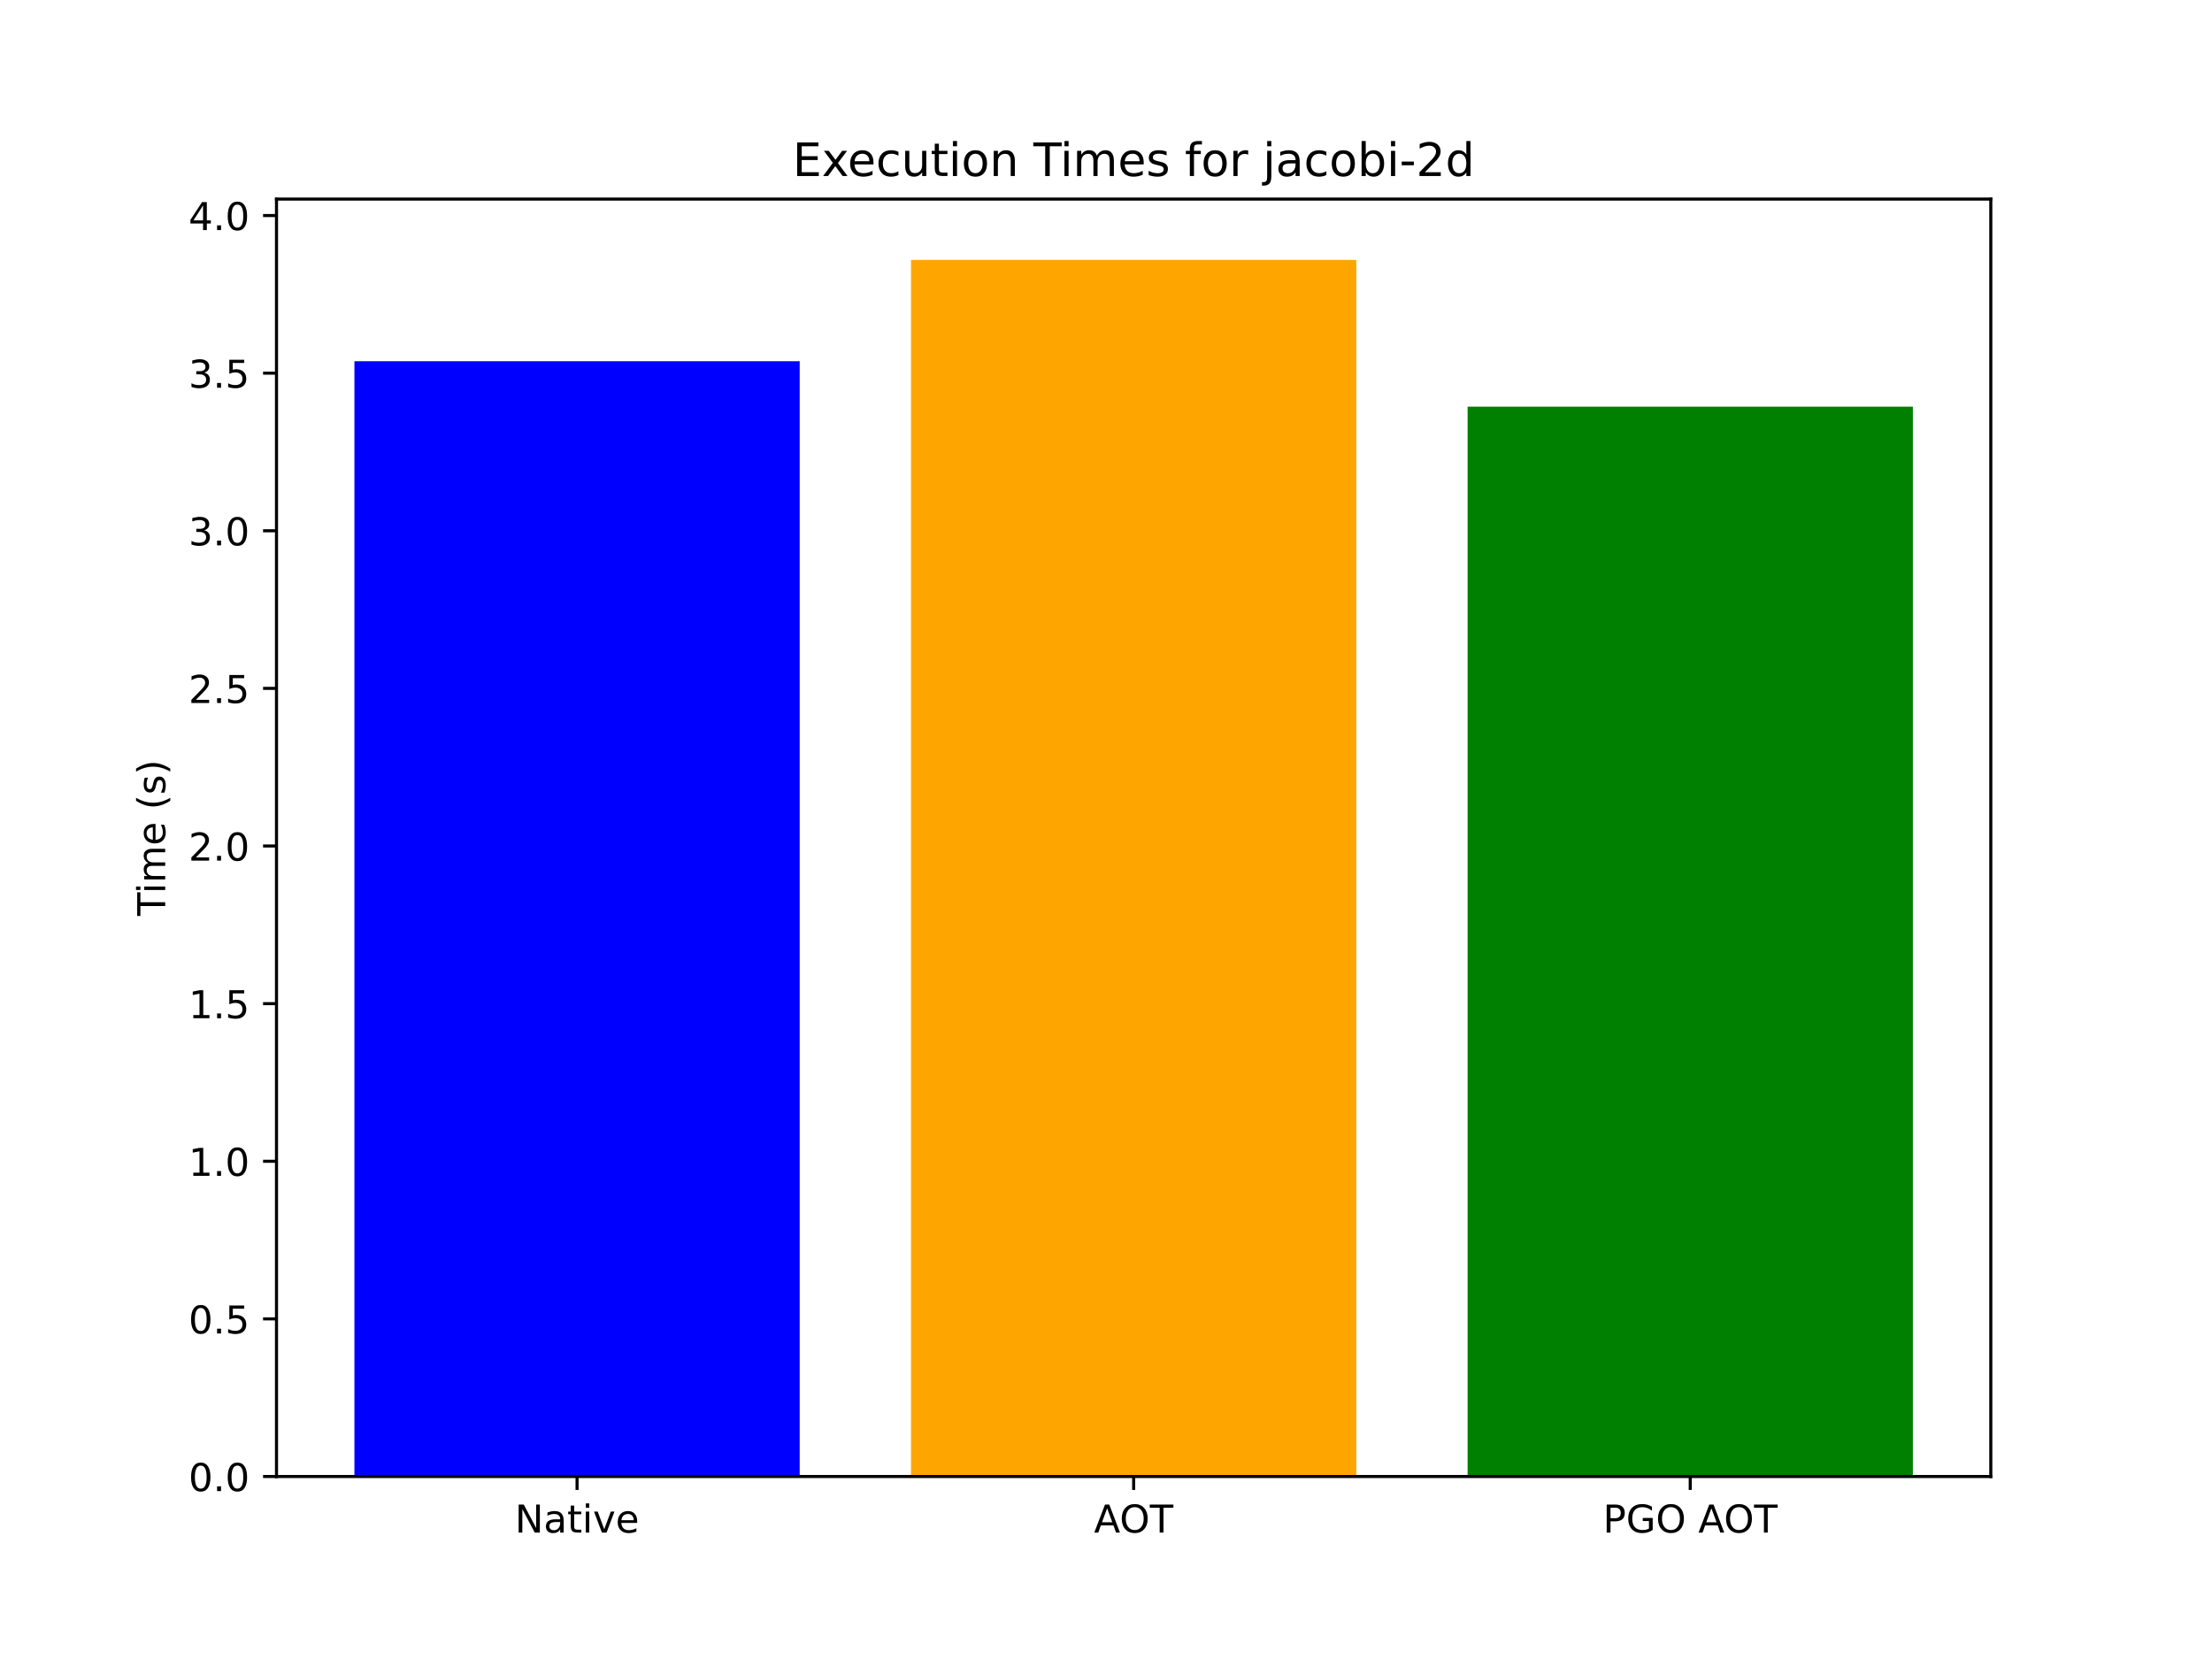
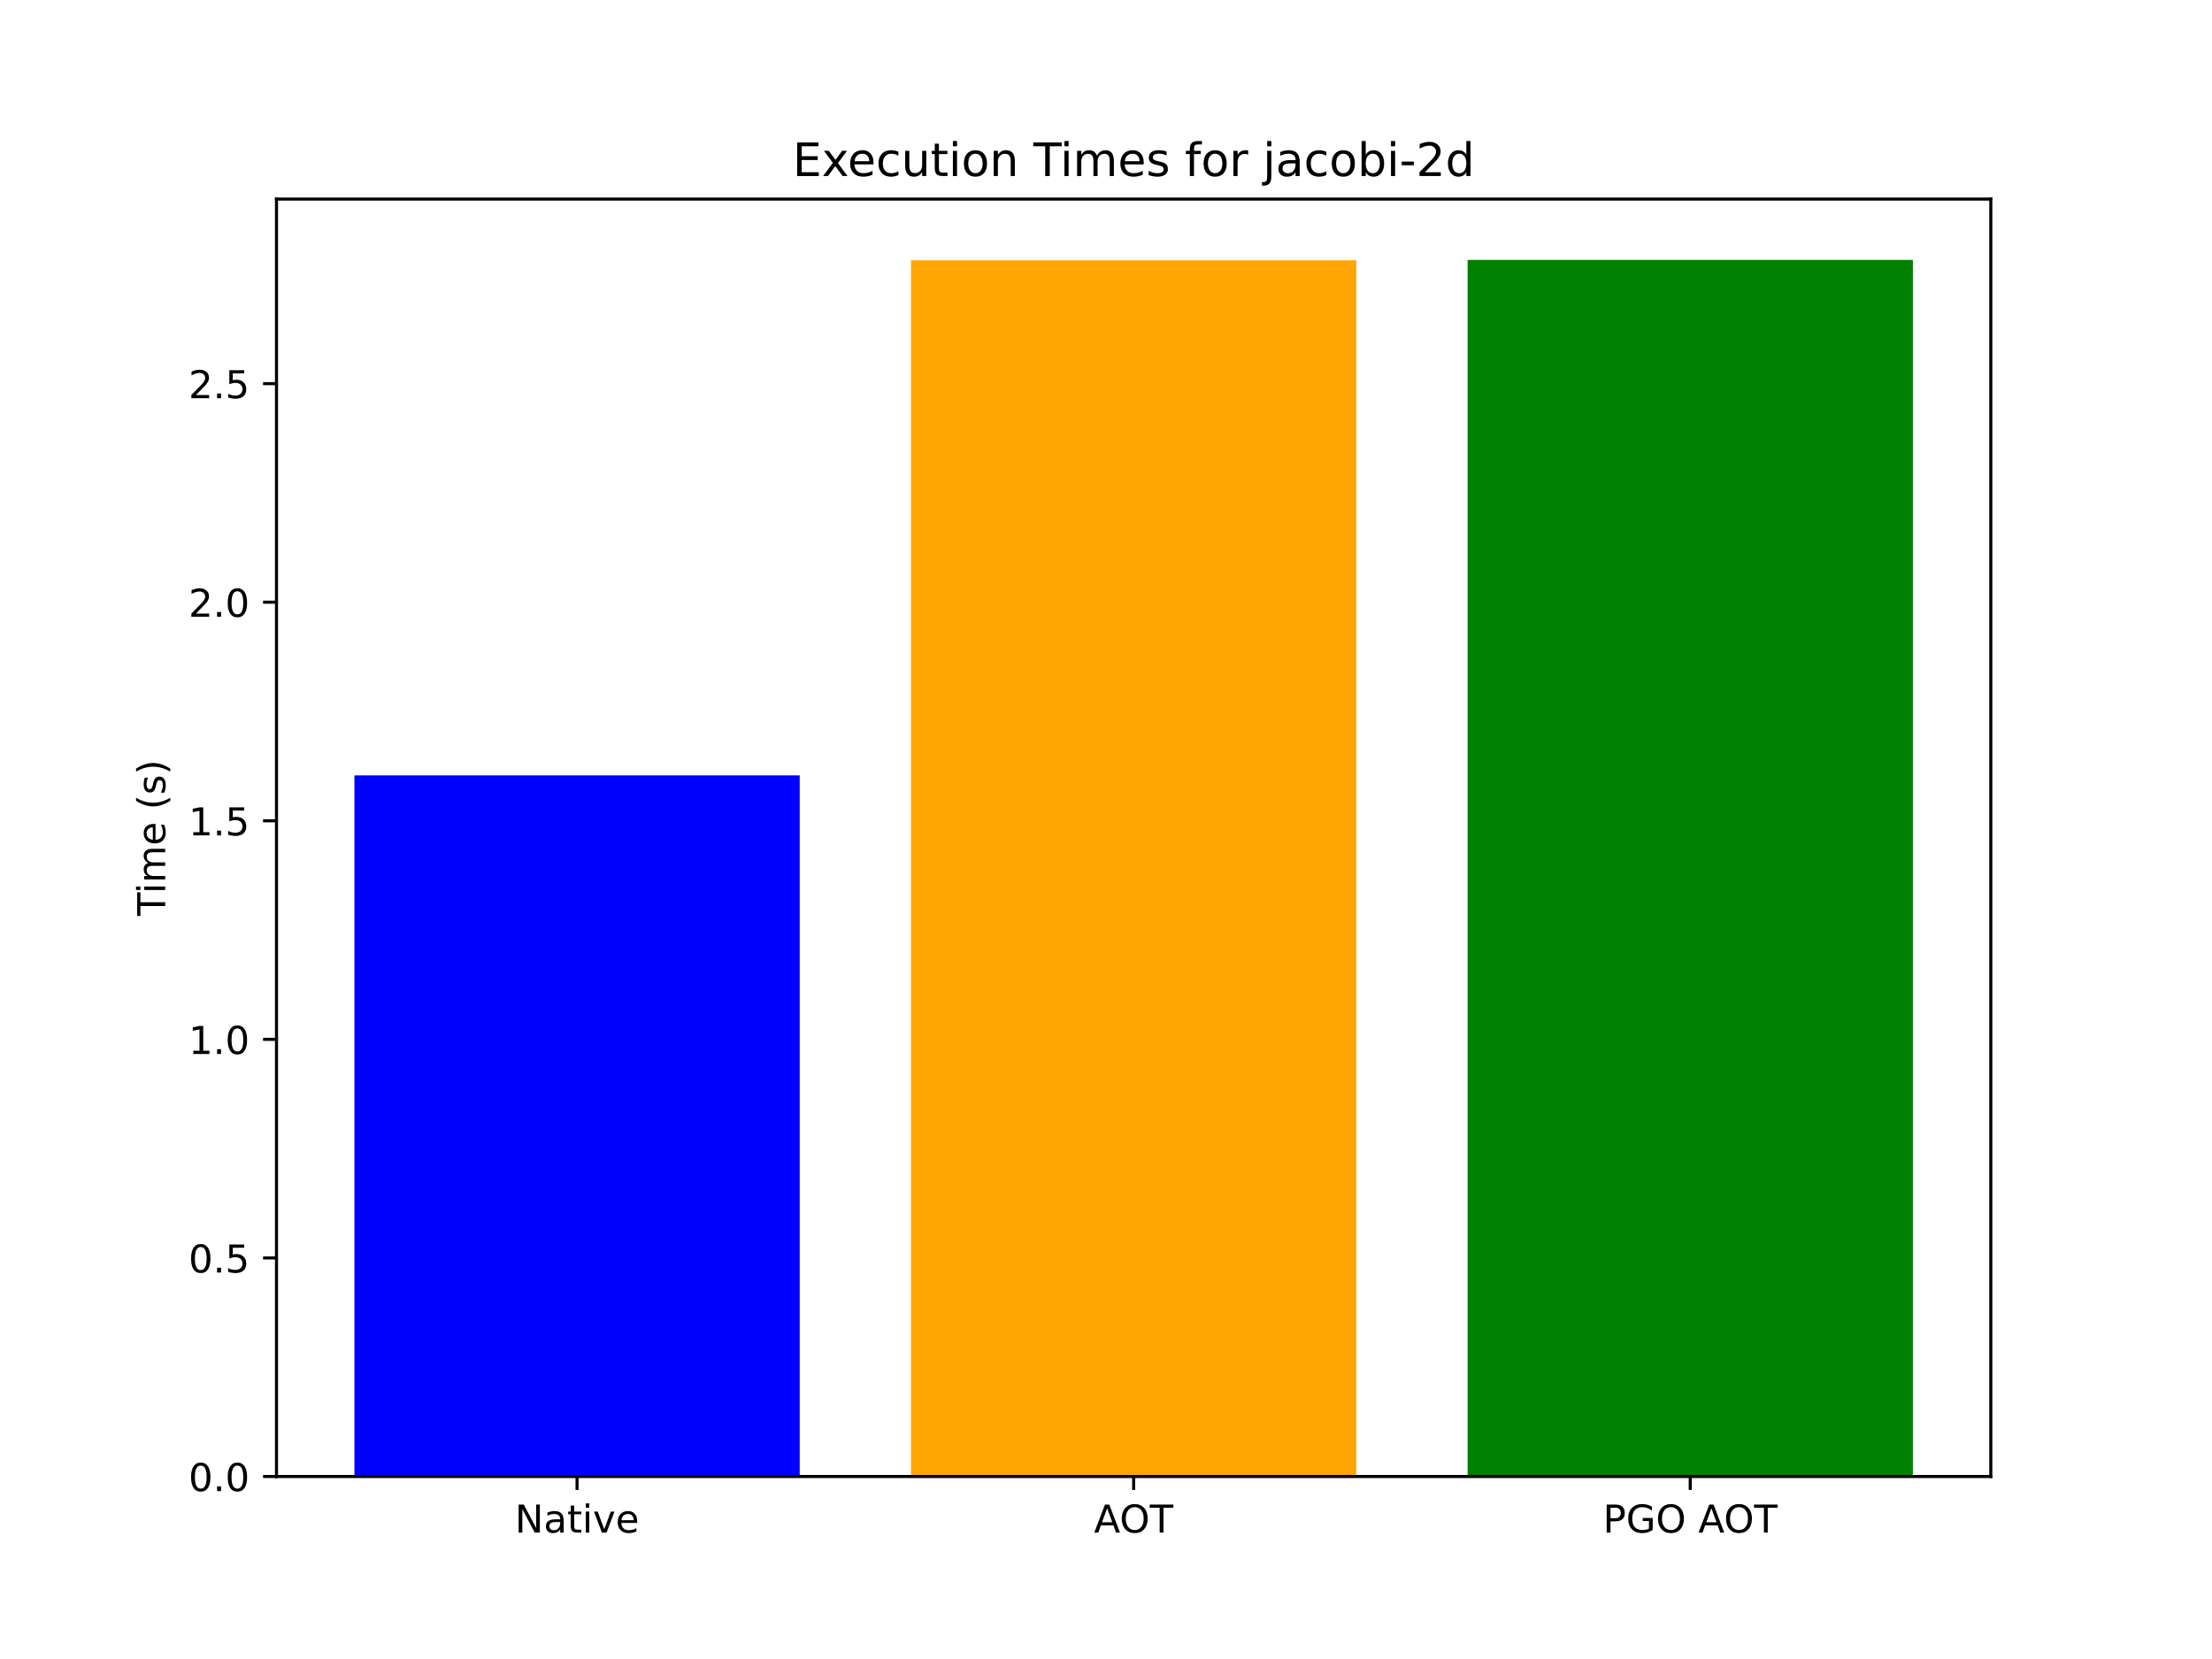
<svg xmlns="http://www.w3.org/2000/svg" xmlns:xlink="http://www.w3.org/1999/xlink" width="576pt" height="432pt" viewBox="0 0 576 432" version="1.1">
  <defs>
    <style type="text/css">*{stroke-linejoin: round; stroke-linecap: butt}</style>
  </defs>
  <g id="figure_1">
    <g id="patch_1">
      <path d="M 0 432  L 576 432  L 576 0  L 0 0  z " style="fill: #ffffff" />
    </g>
    <g id="axes_1">
      <g id="patch_2">
        <path d="M 72 384.48  L 518.4 384.48  L 518.4 51.84  L 72 51.84  z " style="fill: #ffffff" />
      </g>
      <g id="patch_3">
-         <path d="M 92.291 384.48  L 208.239 384.48  L 208.239 94.059  L 92.291 94.059  z " clip-path="url(#pf5413e1042)" style="fill: #0000ff" />
+         <path d="M 92.291 384.48  L 208.239 384.48  L 208.239 201.907  L 92.291 201.907  z " clip-path="url(#pea80ca2f81)" style="fill: #0000ff" />
      </g>
      <g id="patch_4">
-         <path d="M 237.226 384.48  L 353.174 384.48  L 353.174 67.68  L 237.226 67.68  z " clip-path="url(#pf5413e1042)" style="fill: #ffa500" />
+         <path d="M 237.226 384.48  L 353.174 384.48  L 353.174 67.789  L 237.226 67.789  z " clip-path="url(#pea80ca2f81)" style="fill: #ffa500" />
      </g>
      <g id="patch_5">
-         <path d="M 382.161 384.48  L 498.109 384.48  L 498.109 105.896  L 382.161 105.896  z " clip-path="url(#pf5413e1042)" style="fill: #008000" />
+         <path d="M 382.161 384.48  L 498.109 384.48  L 498.109 67.68  L 382.161 67.68  z " clip-path="url(#pea80ca2f81)" style="fill: #008000" />
      </g>
      <g id="matplotlib.axis_1">
        <g id="xtick_1">
          <g id="line2d_1">
            <defs>
-               <path id="m3bb0aa71f3" d="M 0 0  L 0 3.5  " style="stroke: #000000; stroke-width: 0.8" />
+               <path id="m99a3fd8f2d" d="M 0 0  L 0 3.5  " style="stroke: #000000; stroke-width: 0.8" />
            </defs>
            <g>
-               <use xlink:href="#m3bb0aa71f3" x="150.265" y="384.48" style="stroke: #000000; stroke-width: 0.8" />
+               <use xlink:href="#m99a3fd8f2d" x="150.265" y="384.48" style="stroke: #000000; stroke-width: 0.8" />
            </g>
          </g>
          <g id="text_1">
            <g transform="translate(134.0751 399.0784) scale(0.1 -0.1)">
              <defs>
                <path id="DejaVuSans-4e" d="M 628 4666  L 1478 4666  L 3547 763  L 3547 4666  L 4159 4666  L 4159 0  L 3309 0  L 1241 3903  L 1241 0  L 628 0  L 628 4666  z " transform="scale(0.015625)" />
                <path id="DejaVuSans-61" d="M 2194 1759  Q 1497 1759 1228 1600  Q 959 1441 959 1056  Q 959 750 1161 570  Q 1363 391 1709 391  Q 2188 391 2477 730  Q 2766 1069 2766 1631  L 2766 1759  L 2194 1759  z M 3341 1997  L 3341 0  L 2766 0  L 2766 531  Q 2569 213 2275 61  Q 1981 -91 1556 -91  Q 1019 -91 701 211  Q 384 513 384 1019  Q 384 1609 779 1909  Q 1175 2209 1959 2209  L 2766 2209  L 2766 2266  Q 2766 2663 2505 2880  Q 2244 3097 1772 3097  Q 1472 3097 1187 3025  Q 903 2953 641 2809  L 641 3341  Q 956 3463 1253 3523  Q 1550 3584 1831 3584  Q 2591 3584 2966 3190  Q 3341 2797 3341 1997  z " transform="scale(0.015625)" />
                <path id="DejaVuSans-74" d="M 1172 4494  L 1172 3500  L 2356 3500  L 2356 3053  L 1172 3053  L 1172 1153  Q 1172 725 1289 603  Q 1406 481 1766 481  L 2356 481  L 2356 0  L 1766 0  Q 1100 0 847 248  Q 594 497 594 1153  L 594 3053  L 172 3053  L 172 3500  L 594 3500  L 594 4494  L 1172 4494  z " transform="scale(0.015625)" />
                <path id="DejaVuSans-69" d="M 603 3500  L 1178 3500  L 1178 0  L 603 0  L 603 3500  z M 603 4863  L 1178 4863  L 1178 4134  L 603 4134  L 603 4863  z " transform="scale(0.015625)" />
                <path id="DejaVuSans-76" d="M 191 3500  L 800 3500  L 1894 563  L 2988 3500  L 3597 3500  L 2284 0  L 1503 0  L 191 3500  z " transform="scale(0.015625)" />
                <path id="DejaVuSans-65" d="M 3597 1894  L 3597 1613  L 953 1613  Q 991 1019 1311 708  Q 1631 397 2203 397  Q 2534 397 2845 478  Q 3156 559 3463 722  L 3463 178  Q 3153 47 2828 -22  Q 2503 -91 2169 -91  Q 1331 -91 842 396  Q 353 884 353 1716  Q 353 2575 817 3079  Q 1281 3584 2069 3584  Q 2775 3584 3186 3129  Q 3597 2675 3597 1894  z M 3022 2063  Q 3016 2534 2758 2815  Q 2500 3097 2075 3097  Q 1594 3097 1305 2825  Q 1016 2553 972 2059  L 3022 2063  z " transform="scale(0.015625)" />
              </defs>
              <use xlink:href="#DejaVuSans-4e" />
              <use xlink:href="#DejaVuSans-61" transform="translate(74.80469 0)" />
              <use xlink:href="#DejaVuSans-74" transform="translate(136.084 0)" />
              <use xlink:href="#DejaVuSans-69" transform="translate(175.293 0)" />
              <use xlink:href="#DejaVuSans-76" transform="translate(203.0762 0)" />
              <use xlink:href="#DejaVuSans-65" transform="translate(262.2559 0)" />
            </g>
          </g>
        </g>
        <g id="xtick_2">
          <g id="line2d_2">
            <g>
-               <use xlink:href="#m3bb0aa71f3" x="295.2" y="384.48" style="stroke: #000000; stroke-width: 0.8" />
+               <use xlink:href="#m99a3fd8f2d" x="295.2" y="384.48" style="stroke: #000000; stroke-width: 0.8" />
            </g>
          </g>
          <g id="text_2">
            <g transform="translate(284.8773 399.0784) scale(0.1 -0.1)">
              <defs>
                <path id="DejaVuSans-41" d="M 2188 4044  L 1331 1722  L 3047 1722  L 2188 4044  z M 1831 4666  L 2547 4666  L 4325 0  L 3669 0  L 3244 1197  L 1141 1197  L 716 0  L 50 0  L 1831 4666  z " transform="scale(0.015625)" />
                <path id="DejaVuSans-4f" d="M 2522 4238  Q 1834 4238 1429 3725  Q 1025 3213 1025 2328  Q 1025 1447 1429 934  Q 1834 422 2522 422  Q 3209 422 3611 934  Q 4013 1447 4013 2328  Q 4013 3213 3611 3725  Q 3209 4238 2522 4238  z M 2522 4750  Q 3503 4750 4090 4092  Q 4678 3434 4678 2328  Q 4678 1225 4090 567  Q 3503 -91 2522 -91  Q 1538 -91 948 565  Q 359 1222 359 2328  Q 359 3434 948 4092  Q 1538 4750 2522 4750  z " transform="scale(0.015625)" />
                <path id="DejaVuSans-54" d="M -19 4666  L 3928 4666  L 3928 4134  L 2272 4134  L 2272 0  L 1638 0  L 1638 4134  L -19 4134  L -19 4666  z " transform="scale(0.015625)" />
              </defs>
              <use xlink:href="#DejaVuSans-41" />
              <use xlink:href="#DejaVuSans-4f" transform="translate(66.6582 0)" />
              <use xlink:href="#DejaVuSans-54" transform="translate(145.3691 0)" />
            </g>
          </g>
        </g>
        <g id="xtick_3">
          <g id="line2d_3">
            <g>
-               <use xlink:href="#m3bb0aa71f3" x="440.135" y="384.48" style="stroke: #000000; stroke-width: 0.8" />
+               <use xlink:href="#m99a3fd8f2d" x="440.135" y="384.48" style="stroke: #000000; stroke-width: 0.8" />
            </g>
          </g>
          <g id="text_3">
            <g transform="translate(417.3983 399.0784) scale(0.1 -0.1)">
              <defs>
                <path id="DejaVuSans-50" d="M 1259 4147  L 1259 2394  L 2053 2394  Q 2494 2394 2734 2622  Q 2975 2850 2975 3272  Q 2975 3691 2734 3919  Q 2494 4147 2053 4147  L 1259 4147  z M 628 4666  L 2053 4666  Q 2838 4666 3239 4311  Q 3641 3956 3641 3272  Q 3641 2581 3239 2228  Q 2838 1875 2053 1875  L 1259 1875  L 1259 0  L 628 0  L 628 4666  z " transform="scale(0.015625)" />
                <path id="DejaVuSans-47" d="M 3809 666  L 3809 1919  L 2778 1919  L 2778 2438  L 4434 2438  L 4434 434  Q 4069 175 3628 42  Q 3188 -91 2688 -91  Q 1594 -91 976 548  Q 359 1188 359 2328  Q 359 3472 976 4111  Q 1594 4750 2688 4750  Q 3144 4750 3555 4637  Q 3966 4525 4313 4306  L 4313 3634  Q 3963 3931 3569 4081  Q 3175 4231 2741 4231  Q 1884 4231 1454 3753  Q 1025 3275 1025 2328  Q 1025 1384 1454 906  Q 1884 428 2741 428  Q 3075 428 3337 486  Q 3600 544 3809 666  z " transform="scale(0.015625)" />
                <path id="DejaVuSans-20" transform="scale(0.015625)" />
              </defs>
              <use xlink:href="#DejaVuSans-50" />
              <use xlink:href="#DejaVuSans-47" transform="translate(60.30273 0)" />
              <use xlink:href="#DejaVuSans-4f" transform="translate(137.793 0)" />
              <use xlink:href="#DejaVuSans-20" transform="translate(216.5039 0)" />
              <use xlink:href="#DejaVuSans-41" transform="translate(248.291 0)" />
              <use xlink:href="#DejaVuSans-4f" transform="translate(314.9492 0)" />
              <use xlink:href="#DejaVuSans-54" transform="translate(393.6602 0)" />
            </g>
          </g>
        </g>
      </g>
      <g id="matplotlib.axis_2">
        <g id="ytick_1">
          <g id="line2d_4">
            <defs>
-               <path id="mab6bc17776" d="M 0 0  L -3.5 0  " style="stroke: #000000; stroke-width: 0.8" />
+               <path id="m5367d31321" d="M 0 0  L -3.5 0  " style="stroke: #000000; stroke-width: 0.8" />
            </defs>
            <g>
-               <use xlink:href="#mab6bc17776" x="72" y="384.48" style="stroke: #000000; stroke-width: 0.8" />
+               <use xlink:href="#m5367d31321" x="72" y="384.48" style="stroke: #000000; stroke-width: 0.8" />
            </g>
          </g>
          <g id="text_4">
            <g transform="translate(49.09687 388.2792) scale(0.1 -0.1)">
              <defs>
                <path id="DejaVuSans-30" d="M 2034 4250  Q 1547 4250 1301 3770  Q 1056 3291 1056 2328  Q 1056 1369 1301 889  Q 1547 409 2034 409  Q 2525 409 2770 889  Q 3016 1369 3016 2328  Q 3016 3291 2770 3770  Q 2525 4250 2034 4250  z M 2034 4750  Q 2819 4750 3233 4129  Q 3647 3509 3647 2328  Q 3647 1150 3233 529  Q 2819 -91 2034 -91  Q 1250 -91 836 529  Q 422 1150 422 2328  Q 422 3509 836 4129  Q 1250 4750 2034 4750  z " transform="scale(0.015625)" />
                <path id="DejaVuSans-2e" d="M 684 794  L 1344 794  L 1344 0  L 684 0  L 684 794  z " transform="scale(0.015625)" />
              </defs>
              <use xlink:href="#DejaVuSans-30" />
              <use xlink:href="#DejaVuSans-2e" transform="translate(63.62305 0)" />
              <use xlink:href="#DejaVuSans-30" transform="translate(95.41016 0)" />
            </g>
          </g>
        </g>
        <g id="ytick_2">
          <g id="line2d_5">
            <g>
-               <use xlink:href="#mab6bc17776" x="72" y="343.435" style="stroke: #000000; stroke-width: 0.8" />
+               <use xlink:href="#m5367d31321" x="72" y="327.563" style="stroke: #000000; stroke-width: 0.8" />
            </g>
          </g>
          <g id="text_5">
-             <g transform="translate(49.09687 347.2343) scale(0.1 -0.1)">
+             <g transform="translate(49.09687 331.3622) scale(0.1 -0.1)">
              <defs>
                <path id="DejaVuSans-35" d="M 691 4666  L 3169 4666  L 3169 4134  L 1269 4134  L 1269 2991  Q 1406 3038 1543 3061  Q 1681 3084 1819 3084  Q 2600 3084 3056 2656  Q 3513 2228 3513 1497  Q 3513 744 3044 326  Q 2575 -91 1722 -91  Q 1428 -91 1123 -41  Q 819 9 494 109  L 494 744  Q 775 591 1075 516  Q 1375 441 1709 441  Q 2250 441 2565 725  Q 2881 1009 2881 1497  Q 2881 1984 2565 2268  Q 2250 2553 1709 2553  Q 1456 2553 1204 2497  Q 953 2441 691 2322  L 691 4666  z " transform="scale(0.015625)" />
              </defs>
              <use xlink:href="#DejaVuSans-30" />
              <use xlink:href="#DejaVuSans-2e" transform="translate(63.62305 0)" />
              <use xlink:href="#DejaVuSans-35" transform="translate(95.41016 0)" />
            </g>
          </g>
        </g>
        <g id="ytick_3">
          <g id="line2d_6">
            <g>
-               <use xlink:href="#mab6bc17776" x="72" y="302.39" style="stroke: #000000; stroke-width: 0.8" />
+               <use xlink:href="#m5367d31321" x="72" y="270.646" style="stroke: #000000; stroke-width: 0.8" />
            </g>
          </g>
          <g id="text_6">
-             <g transform="translate(49.09687 306.1894) scale(0.1 -0.1)">
+             <g transform="translate(49.09687 274.4453) scale(0.1 -0.1)">
              <defs>
                <path id="DejaVuSans-31" d="M 794 531  L 1825 531  L 1825 4091  L 703 3866  L 703 4441  L 1819 4666  L 2450 4666  L 2450 531  L 3481 531  L 3481 0  L 794 0  L 794 531  z " transform="scale(0.015625)" />
              </defs>
              <use xlink:href="#DejaVuSans-31" />
              <use xlink:href="#DejaVuSans-2e" transform="translate(63.62305 0)" />
              <use xlink:href="#DejaVuSans-30" transform="translate(95.41016 0)" />
            </g>
          </g>
        </g>
        <g id="ytick_4">
          <g id="line2d_7">
            <g>
-               <use xlink:href="#mab6bc17776" x="72" y="261.345" style="stroke: #000000; stroke-width: 0.8" />
+               <use xlink:href="#m5367d31321" x="72" y="213.729" style="stroke: #000000; stroke-width: 0.8" />
            </g>
          </g>
          <g id="text_7">
-             <g transform="translate(49.09687 265.1445) scale(0.1 -0.1)">
+             <g transform="translate(49.09687 217.5283) scale(0.1 -0.1)">
              <use xlink:href="#DejaVuSans-31" />
              <use xlink:href="#DejaVuSans-2e" transform="translate(63.62305 0)" />
              <use xlink:href="#DejaVuSans-35" transform="translate(95.41016 0)" />
            </g>
          </g>
        </g>
        <g id="ytick_5">
          <g id="line2d_8">
            <g>
-               <use xlink:href="#mab6bc17776" x="72" y="220.3" style="stroke: #000000; stroke-width: 0.8" />
+               <use xlink:href="#m5367d31321" x="72" y="156.812" style="stroke: #000000; stroke-width: 0.8" />
            </g>
          </g>
          <g id="text_8">
-             <g transform="translate(49.09687 224.0996) scale(0.1 -0.1)">
+             <g transform="translate(49.09687 160.6113) scale(0.1 -0.1)">
              <defs>
                <path id="DejaVuSans-32" d="M 1228 531  L 3431 531  L 3431 0  L 469 0  L 469 531  Q 828 903 1448 1529  Q 2069 2156 2228 2338  Q 2531 2678 2651 2914  Q 2772 3150 2772 3378  Q 2772 3750 2511 3984  Q 2250 4219 1831 4219  Q 1534 4219 1204 4116  Q 875 4013 500 3803  L 500 4441  Q 881 4594 1212 4672  Q 1544 4750 1819 4750  Q 2544 4750 2975 4387  Q 3406 4025 3406 3419  Q 3406 3131 3298 2873  Q 3191 2616 2906 2266  Q 2828 2175 2409 1742  Q 1991 1309 1228 531  z " transform="scale(0.015625)" />
              </defs>
              <use xlink:href="#DejaVuSans-32" />
              <use xlink:href="#DejaVuSans-2e" transform="translate(63.62305 0)" />
              <use xlink:href="#DejaVuSans-30" transform="translate(95.41016 0)" />
            </g>
          </g>
        </g>
        <g id="ytick_6">
          <g id="line2d_9">
            <g>
-               <use xlink:href="#mab6bc17776" x="72" y="179.255" style="stroke: #000000; stroke-width: 0.8" />
+               <use xlink:href="#m5367d31321" x="72" y="99.895" style="stroke: #000000; stroke-width: 0.8" />
            </g>
          </g>
          <g id="text_9">
-             <g transform="translate(49.09687 183.0547) scale(0.1 -0.1)">
+             <g transform="translate(49.09687 103.6943) scale(0.1 -0.1)">
              <use xlink:href="#DejaVuSans-32" />
              <use xlink:href="#DejaVuSans-2e" transform="translate(63.62305 0)" />
              <use xlink:href="#DejaVuSans-35" transform="translate(95.41016 0)" />
            </g>
          </g>
        </g>
-         <g id="ytick_7">
-           <g id="line2d_10">
-             <g>
-               <use xlink:href="#mab6bc17776" x="72" y="138.211" style="stroke: #000000; stroke-width: 0.8" />
-             </g>
-           </g>
-           <g id="text_10">
-             <g transform="translate(49.09687 142.0098) scale(0.1 -0.1)">
-               <defs>
-                 <path id="DejaVuSans-33" d="M 2597 2516  Q 3050 2419 3304 2112  Q 3559 1806 3559 1356  Q 3559 666 3084 287  Q 2609 -91 1734 -91  Q 1441 -91 1130 -33  Q 819 25 488 141  L 488 750  Q 750 597 1062 519  Q 1375 441 1716 441  Q 2309 441 2620 675  Q 2931 909 2931 1356  Q 2931 1769 2642 2001  Q 2353 2234 1838 2234  L 1294 2234  L 1294 2753  L 1863 2753  Q 2328 2753 2575 2939  Q 2822 3125 2822 3475  Q 2822 3834 2567 4026  Q 2313 4219 1838 4219  Q 1578 4219 1281 4162  Q 984 4106 628 3988  L 628 4550  Q 988 4650 1302 4700  Q 1616 4750 1894 4750  Q 2613 4750 3031 4423  Q 3450 4097 3450 3541  Q 3450 3153 3228 2886  Q 3006 2619 2597 2516  z " transform="scale(0.015625)" />
-               </defs>
-               <use xlink:href="#DejaVuSans-33" />
-               <use xlink:href="#DejaVuSans-2e" transform="translate(63.62305 0)" />
-               <use xlink:href="#DejaVuSans-30" transform="translate(95.41016 0)" />
-             </g>
-           </g>
-         </g>
-         <g id="ytick_8">
-           <g id="line2d_11">
-             <g>
-               <use xlink:href="#mab6bc17776" x="72" y="97.166" style="stroke: #000000; stroke-width: 0.8" />
-             </g>
-           </g>
-           <g id="text_11">
-             <g transform="translate(49.09687 100.9649) scale(0.1 -0.1)">
-               <use xlink:href="#DejaVuSans-33" />
-               <use xlink:href="#DejaVuSans-2e" transform="translate(63.62305 0)" />
-               <use xlink:href="#DejaVuSans-35" transform="translate(95.41016 0)" />
-             </g>
-           </g>
-         </g>
-         <g id="ytick_9">
-           <g id="line2d_12">
-             <g>
-               <use xlink:href="#mab6bc17776" x="72" y="56.121" style="stroke: #000000; stroke-width: 0.8" />
-             </g>
-           </g>
-           <g id="text_12">
-             <g transform="translate(49.09687 59.92001) scale(0.1 -0.1)">
-               <defs>
-                 <path id="DejaVuSans-34" d="M 2419 4116  L 825 1625  L 2419 1625  L 2419 4116  z M 2253 4666  L 3047 4666  L 3047 1625  L 3713 1625  L 3713 1100  L 3047 1100  L 3047 0  L 2419 0  L 2419 1100  L 313 1100  L 313 1709  L 2253 4666  z " transform="scale(0.015625)" />
-               </defs>
-               <use xlink:href="#DejaVuSans-34" />
-               <use xlink:href="#DejaVuSans-2e" transform="translate(63.62305 0)" />
-               <use xlink:href="#DejaVuSans-30" transform="translate(95.41016 0)" />
-             </g>
-           </g>
-         </g>
-         <g id="text_13">
+         <g id="text_10">
          <g transform="translate(43.01719 238.4889) rotate(-90) scale(0.1 -0.1)">
            <defs>
              <path id="DejaVuSans-6d" d="M 3328 2828  Q 3544 3216 3844 3400  Q 4144 3584 4550 3584  Q 5097 3584 5394 3201  Q 5691 2819 5691 2113  L 5691 0  L 5113 0  L 5113 2094  Q 5113 2597 4934 2840  Q 4756 3084 4391 3084  Q 3944 3084 3684 2787  Q 3425 2491 3425 1978  L 3425 0  L 2847 0  L 2847 2094  Q 2847 2600 2669 2842  Q 2491 3084 2119 3084  Q 1678 3084 1418 2786  Q 1159 2488 1159 1978  L 1159 0  L 581 0  L 581 3500  L 1159 3500  L 1159 2956  Q 1356 3278 1631 3431  Q 1906 3584 2284 3584  Q 2666 3584 2933 3390  Q 3200 3197 3328 2828  z " transform="scale(0.015625)" />
              <path id="DejaVuSans-28" d="M 1984 4856  Q 1566 4138 1362 3434  Q 1159 2731 1159 2009  Q 1159 1288 1364 580  Q 1569 -128 1984 -844  L 1484 -844  Q 1016 -109 783 600  Q 550 1309 550 2009  Q 550 2706 781 3412  Q 1013 4119 1484 4856  L 1984 4856  z " transform="scale(0.015625)" />
              <path id="DejaVuSans-73" d="M 2834 3397  L 2834 2853  Q 2591 2978 2328 3040  Q 2066 3103 1784 3103  Q 1356 3103 1142 2972  Q 928 2841 928 2578  Q 928 2378 1081 2264  Q 1234 2150 1697 2047  L 1894 2003  Q 2506 1872 2764 1633  Q 3022 1394 3022 966  Q 3022 478 2636 193  Q 2250 -91 1575 -91  Q 1294 -91 989 -36  Q 684 19 347 128  L 347 722  Q 666 556 975 473  Q 1284 391 1588 391  Q 1994 391 2212 530  Q 2431 669 2431 922  Q 2431 1156 2273 1281  Q 2116 1406 1581 1522  L 1381 1569  Q 847 1681 609 1914  Q 372 2147 372 2553  Q 372 3047 722 3315  Q 1072 3584 1716 3584  Q 2034 3584 2315 3537  Q 2597 3491 2834 3397  z " transform="scale(0.015625)" />
              <path id="DejaVuSans-29" d="M 513 4856  L 1013 4856  Q 1481 4119 1714 3412  Q 1947 2706 1947 2009  Q 1947 1309 1714 600  Q 1481 -109 1013 -844  L 513 -844  Q 928 -128 1133 580  Q 1338 1288 1338 2009  Q 1338 2731 1133 3434  Q 928 4138 513 4856  z " transform="scale(0.015625)" />
            </defs>
            <use xlink:href="#DejaVuSans-54" />
            <use xlink:href="#DejaVuSans-69" transform="translate(57.95898 0)" />
            <use xlink:href="#DejaVuSans-6d" transform="translate(85.74219 0)" />
            <use xlink:href="#DejaVuSans-65" transform="translate(183.1543 0)" />
            <use xlink:href="#DejaVuSans-20" transform="translate(244.6777 0)" />
            <use xlink:href="#DejaVuSans-28" transform="translate(276.4648 0)" />
            <use xlink:href="#DejaVuSans-73" transform="translate(315.4785 0)" />
            <use xlink:href="#DejaVuSans-29" transform="translate(367.5781 0)" />
          </g>
        </g>
      </g>
      <g id="patch_6">
        <path d="M 72 384.48  L 72 51.84  " style="fill: none; stroke: #000000; stroke-width: 0.8; stroke-linejoin: miter; stroke-linecap: square" />
      </g>
      <g id="patch_7">
        <path d="M 518.4 384.48  L 518.4 51.84  " style="fill: none; stroke: #000000; stroke-width: 0.8; stroke-linejoin: miter; stroke-linecap: square" />
      </g>
      <g id="patch_8">
        <path d="M 72 384.48  L 518.4 384.48  " style="fill: none; stroke: #000000; stroke-width: 0.8; stroke-linejoin: miter; stroke-linecap: square" />
      </g>
      <g id="patch_9">
        <path d="M 72 51.84  L 518.4 51.84  " style="fill: none; stroke: #000000; stroke-width: 0.8; stroke-linejoin: miter; stroke-linecap: square" />
      </g>
-       <g id="text_14">
+       <g id="text_11">
        <g transform="translate(206.4009 45.84) scale(0.12 -0.12)">
          <defs>
            <path id="DejaVuSans-45" d="M 628 4666  L 3578 4666  L 3578 4134  L 1259 4134  L 1259 2753  L 3481 2753  L 3481 2222  L 1259 2222  L 1259 531  L 3634 531  L 3634 0  L 628 0  L 628 4666  z " transform="scale(0.015625)" />
            <path id="DejaVuSans-78" d="M 3513 3500  L 2247 1797  L 3578 0  L 2900 0  L 1881 1375  L 863 0  L 184 0  L 1544 1831  L 300 3500  L 978 3500  L 1906 2253  L 2834 3500  L 3513 3500  z " transform="scale(0.015625)" />
            <path id="DejaVuSans-63" d="M 3122 3366  L 3122 2828  Q 2878 2963 2633 3030  Q 2388 3097 2138 3097  Q 1578 3097 1268 2742  Q 959 2388 959 1747  Q 959 1106 1268 751  Q 1578 397 2138 397  Q 2388 397 2633 464  Q 2878 531 3122 666  L 3122 134  Q 2881 22 2623 -34  Q 2366 -91 2075 -91  Q 1284 -91 818 406  Q 353 903 353 1747  Q 353 2603 823 3093  Q 1294 3584 2113 3584  Q 2378 3584 2631 3529  Q 2884 3475 3122 3366  z " transform="scale(0.015625)" />
            <path id="DejaVuSans-75" d="M 544 1381  L 544 3500  L 1119 3500  L 1119 1403  Q 1119 906 1312 657  Q 1506 409 1894 409  Q 2359 409 2629 706  Q 2900 1003 2900 1516  L 2900 3500  L 3475 3500  L 3475 0  L 2900 0  L 2900 538  Q 2691 219 2414 64  Q 2138 -91 1772 -91  Q 1169 -91 856 284  Q 544 659 544 1381  z M 1991 3584  L 1991 3584  z " transform="scale(0.015625)" />
            <path id="DejaVuSans-6f" d="M 1959 3097  Q 1497 3097 1228 2736  Q 959 2375 959 1747  Q 959 1119 1226 758  Q 1494 397 1959 397  Q 2419 397 2687 759  Q 2956 1122 2956 1747  Q 2956 2369 2687 2733  Q 2419 3097 1959 3097  z M 1959 3584  Q 2709 3584 3137 3096  Q 3566 2609 3566 1747  Q 3566 888 3137 398  Q 2709 -91 1959 -91  Q 1206 -91 779 398  Q 353 888 353 1747  Q 353 2609 779 3096  Q 1206 3584 1959 3584  z " transform="scale(0.015625)" />
            <path id="DejaVuSans-6e" d="M 3513 2113  L 3513 0  L 2938 0  L 2938 2094  Q 2938 2591 2744 2837  Q 2550 3084 2163 3084  Q 1697 3084 1428 2787  Q 1159 2491 1159 1978  L 1159 0  L 581 0  L 581 3500  L 1159 3500  L 1159 2956  Q 1366 3272 1645 3428  Q 1925 3584 2291 3584  Q 2894 3584 3203 3211  Q 3513 2838 3513 2113  z " transform="scale(0.015625)" />
            <path id="DejaVuSans-66" d="M 2375 4863  L 2375 4384  L 1825 4384  Q 1516 4384 1395 4259  Q 1275 4134 1275 3809  L 1275 3500  L 2222 3500  L 2222 3053  L 1275 3053  L 1275 0  L 697 0  L 697 3053  L 147 3053  L 147 3500  L 697 3500  L 697 3744  Q 697 4328 969 4595  Q 1241 4863 1831 4863  L 2375 4863  z " transform="scale(0.015625)" />
            <path id="DejaVuSans-72" d="M 2631 2963  Q 2534 3019 2420 3045  Q 2306 3072 2169 3072  Q 1681 3072 1420 2755  Q 1159 2438 1159 1844  L 1159 0  L 581 0  L 581 3500  L 1159 3500  L 1159 2956  Q 1341 3275 1631 3429  Q 1922 3584 2338 3584  Q 2397 3584 2469 3576  Q 2541 3569 2628 3553  L 2631 2963  z " transform="scale(0.015625)" />
            <path id="DejaVuSans-6a" d="M 603 3500  L 1178 3500  L 1178 -63  Q 1178 -731 923 -1031  Q 669 -1331 103 -1331  L -116 -1331  L -116 -844  L 38 -844  Q 366 -844 484 -692  Q 603 -541 603 -63  L 603 3500  z M 603 4863  L 1178 4863  L 1178 4134  L 603 4134  L 603 4863  z " transform="scale(0.015625)" />
            <path id="DejaVuSans-62" d="M 3116 1747  Q 3116 2381 2855 2742  Q 2594 3103 2138 3103  Q 1681 3103 1420 2742  Q 1159 2381 1159 1747  Q 1159 1113 1420 752  Q 1681 391 2138 391  Q 2594 391 2855 752  Q 3116 1113 3116 1747  z M 1159 2969  Q 1341 3281 1617 3432  Q 1894 3584 2278 3584  Q 2916 3584 3314 3078  Q 3713 2572 3713 1747  Q 3713 922 3314 415  Q 2916 -91 2278 -91  Q 1894 -91 1617 61  Q 1341 213 1159 525  L 1159 0  L 581 0  L 581 4863  L 1159 4863  L 1159 2969  z " transform="scale(0.015625)" />
            <path id="DejaVuSans-2d" d="M 313 2009  L 1997 2009  L 1997 1497  L 313 1497  L 313 2009  z " transform="scale(0.015625)" />
            <path id="DejaVuSans-64" d="M 2906 2969  L 2906 4863  L 3481 4863  L 3481 0  L 2906 0  L 2906 525  Q 2725 213 2448 61  Q 2172 -91 1784 -91  Q 1150 -91 751 415  Q 353 922 353 1747  Q 353 2572 751 3078  Q 1150 3584 1784 3584  Q 2172 3584 2448 3432  Q 2725 3281 2906 2969  z M 947 1747  Q 947 1113 1208 752  Q 1469 391 1925 391  Q 2381 391 2643 752  Q 2906 1113 2906 1747  Q 2906 2381 2643 2742  Q 2381 3103 1925 3103  Q 1469 3103 1208 2742  Q 947 2381 947 1747  z " transform="scale(0.015625)" />
          </defs>
          <use xlink:href="#DejaVuSans-45" />
          <use xlink:href="#DejaVuSans-78" transform="translate(63.18359 0)" />
          <use xlink:href="#DejaVuSans-65" transform="translate(119.2383 0)" />
          <use xlink:href="#DejaVuSans-63" transform="translate(180.7617 0)" />
          <use xlink:href="#DejaVuSans-75" transform="translate(235.7422 0)" />
          <use xlink:href="#DejaVuSans-74" transform="translate(299.1211 0)" />
          <use xlink:href="#DejaVuSans-69" transform="translate(338.3301 0)" />
          <use xlink:href="#DejaVuSans-6f" transform="translate(366.1133 0)" />
          <use xlink:href="#DejaVuSans-6e" transform="translate(427.2949 0)" />
          <use xlink:href="#DejaVuSans-20" transform="translate(490.6738 0)" />
          <use xlink:href="#DejaVuSans-54" transform="translate(522.4609 0)" />
          <use xlink:href="#DejaVuSans-69" transform="translate(580.4199 0)" />
          <use xlink:href="#DejaVuSans-6d" transform="translate(608.2031 0)" />
          <use xlink:href="#DejaVuSans-65" transform="translate(705.6152 0)" />
          <use xlink:href="#DejaVuSans-73" transform="translate(767.1387 0)" />
          <use xlink:href="#DejaVuSans-20" transform="translate(819.2383 0)" />
          <use xlink:href="#DejaVuSans-66" transform="translate(851.0254 0)" />
          <use xlink:href="#DejaVuSans-6f" transform="translate(886.2305 0)" />
          <use xlink:href="#DejaVuSans-72" transform="translate(947.4121 0)" />
          <use xlink:href="#DejaVuSans-20" transform="translate(988.5254 0)" />
          <use xlink:href="#DejaVuSans-6a" transform="translate(1020.312 0)" />
          <use xlink:href="#DejaVuSans-61" transform="translate(1048.096 0)" />
          <use xlink:href="#DejaVuSans-63" transform="translate(1109.375 0)" />
          <use xlink:href="#DejaVuSans-6f" transform="translate(1164.355 0)" />
          <use xlink:href="#DejaVuSans-62" transform="translate(1225.537 0)" />
          <use xlink:href="#DejaVuSans-69" transform="translate(1289.014 0)" />
          <use xlink:href="#DejaVuSans-2d" transform="translate(1316.797 0)" />
          <use xlink:href="#DejaVuSans-32" transform="translate(1352.881 0)" />
          <use xlink:href="#DejaVuSans-64" transform="translate(1416.504 0)" />
        </g>
      </g>
    </g>
  </g>
  <defs>
-     <clipPath id="pf5413e1042">
+     <clipPath id="pea80ca2f81">
      <rect x="72" y="51.84" width="446.4" height="332.64" />
    </clipPath>
  </defs>
</svg>
